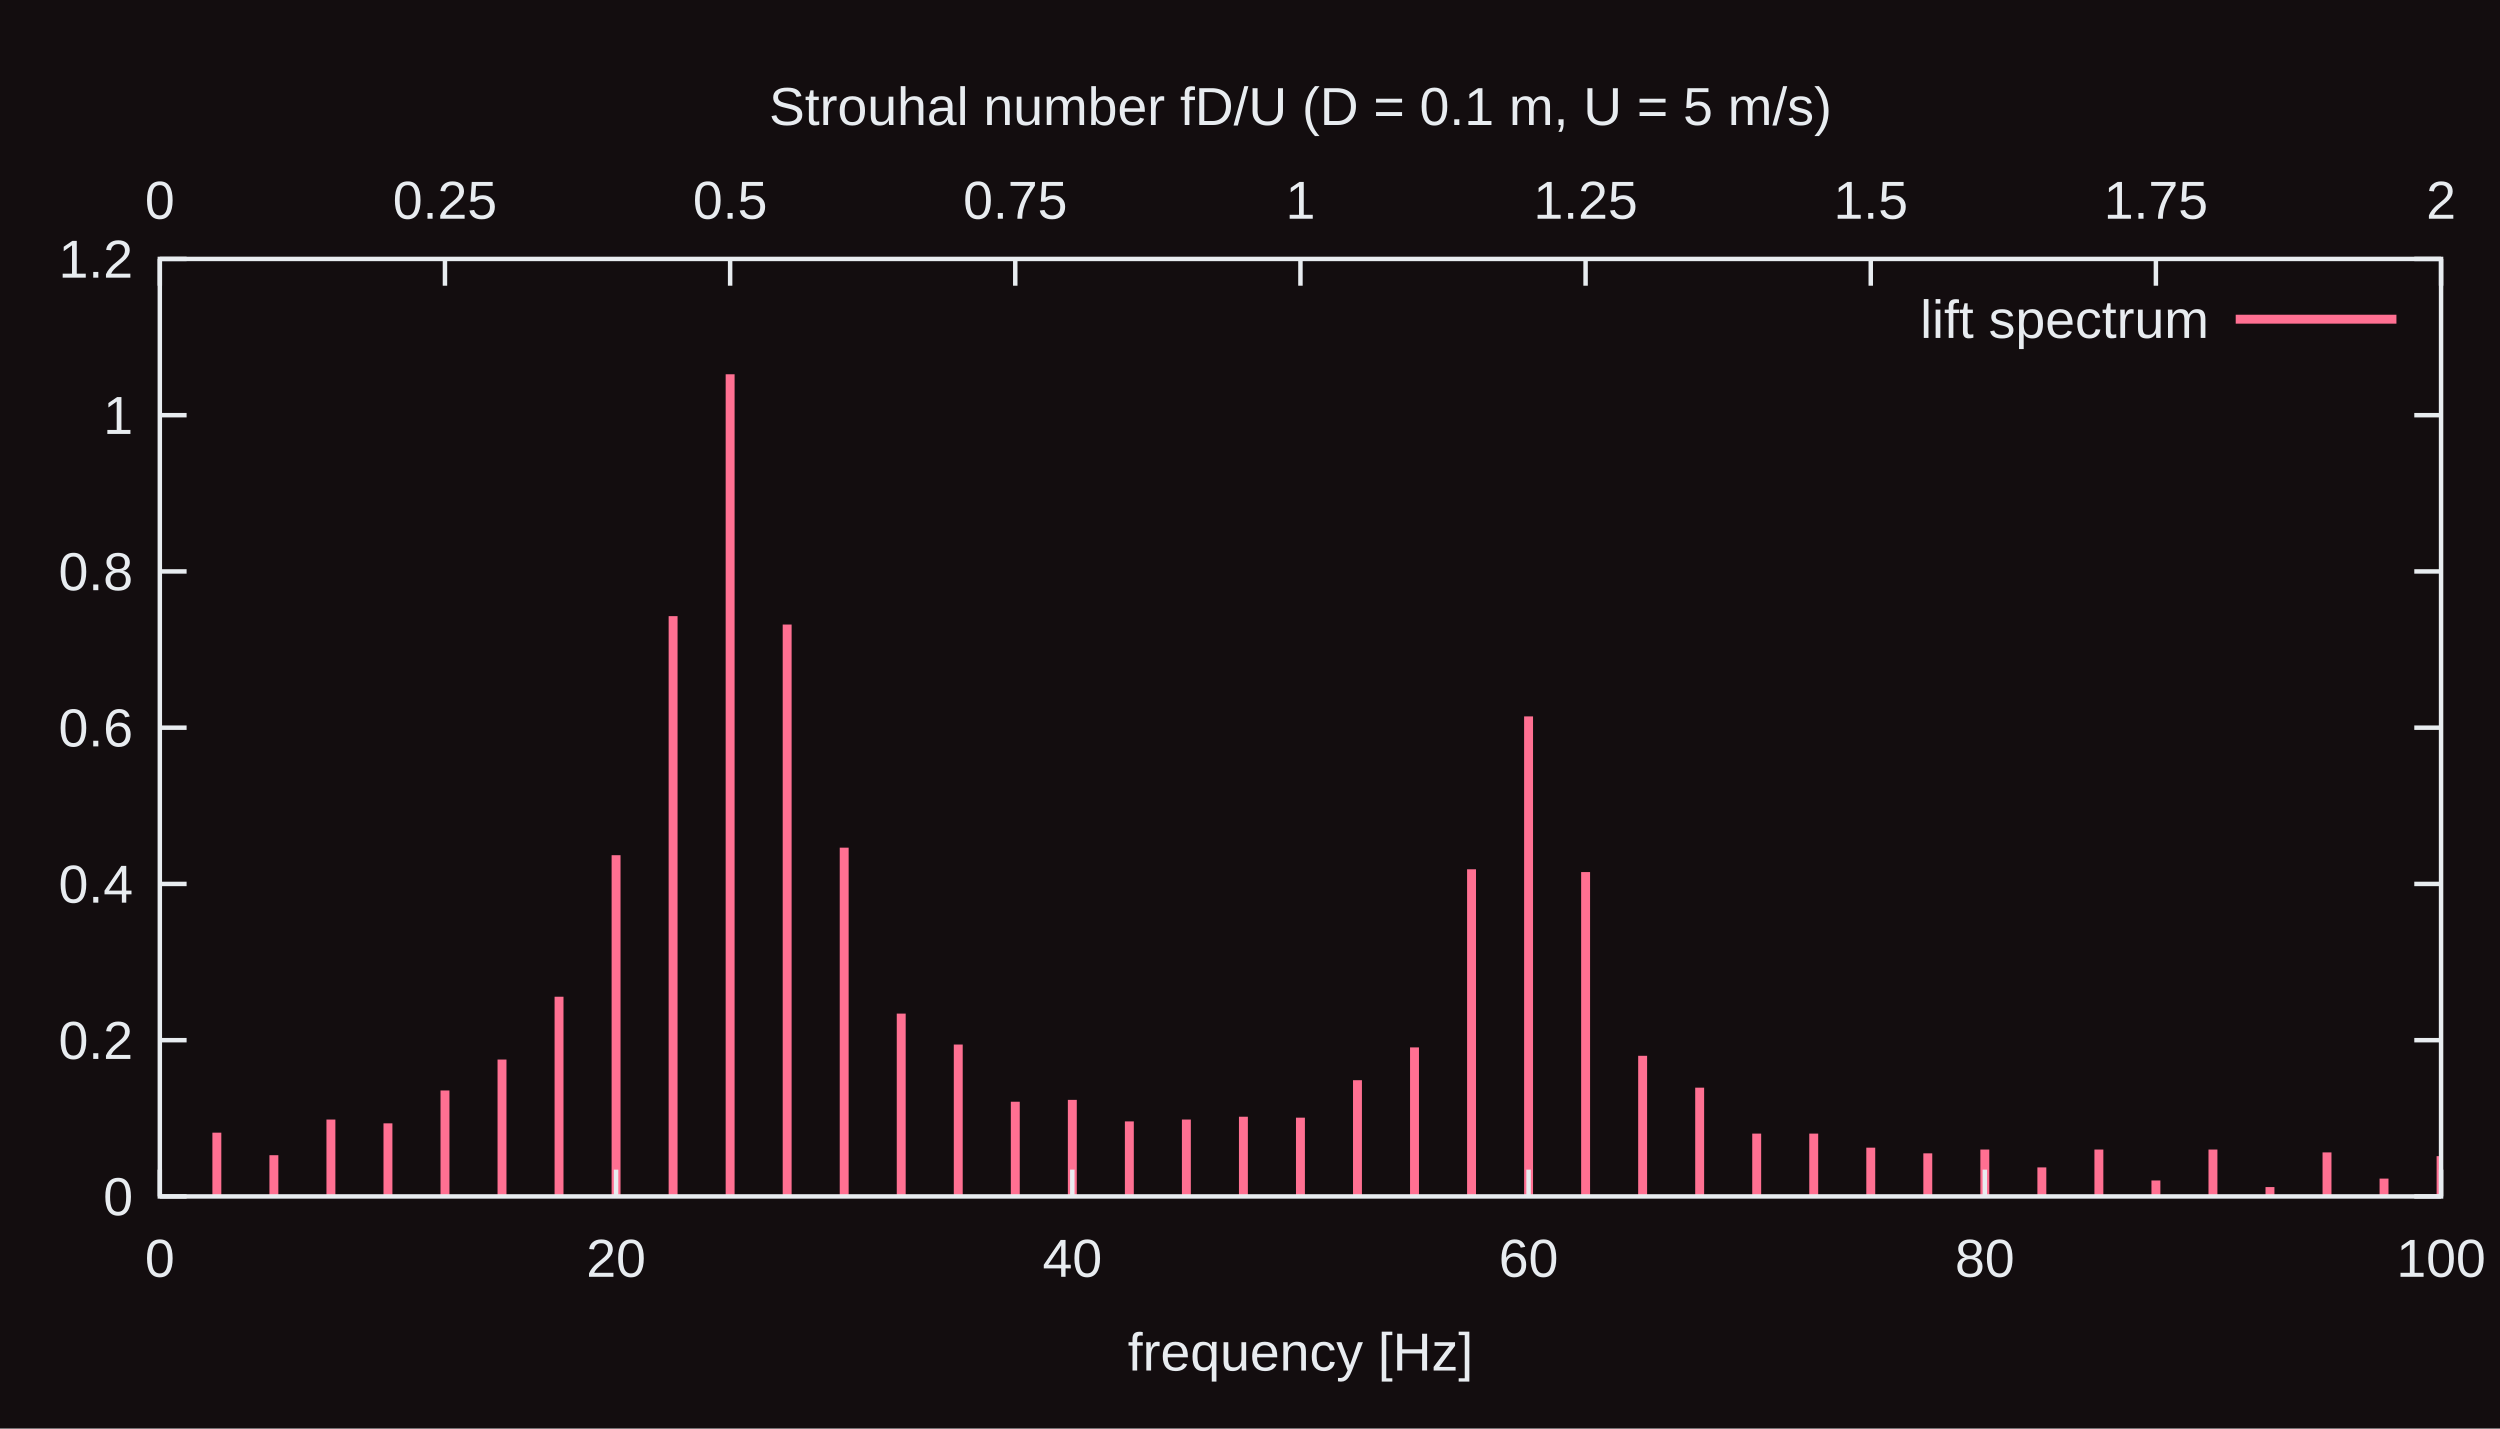
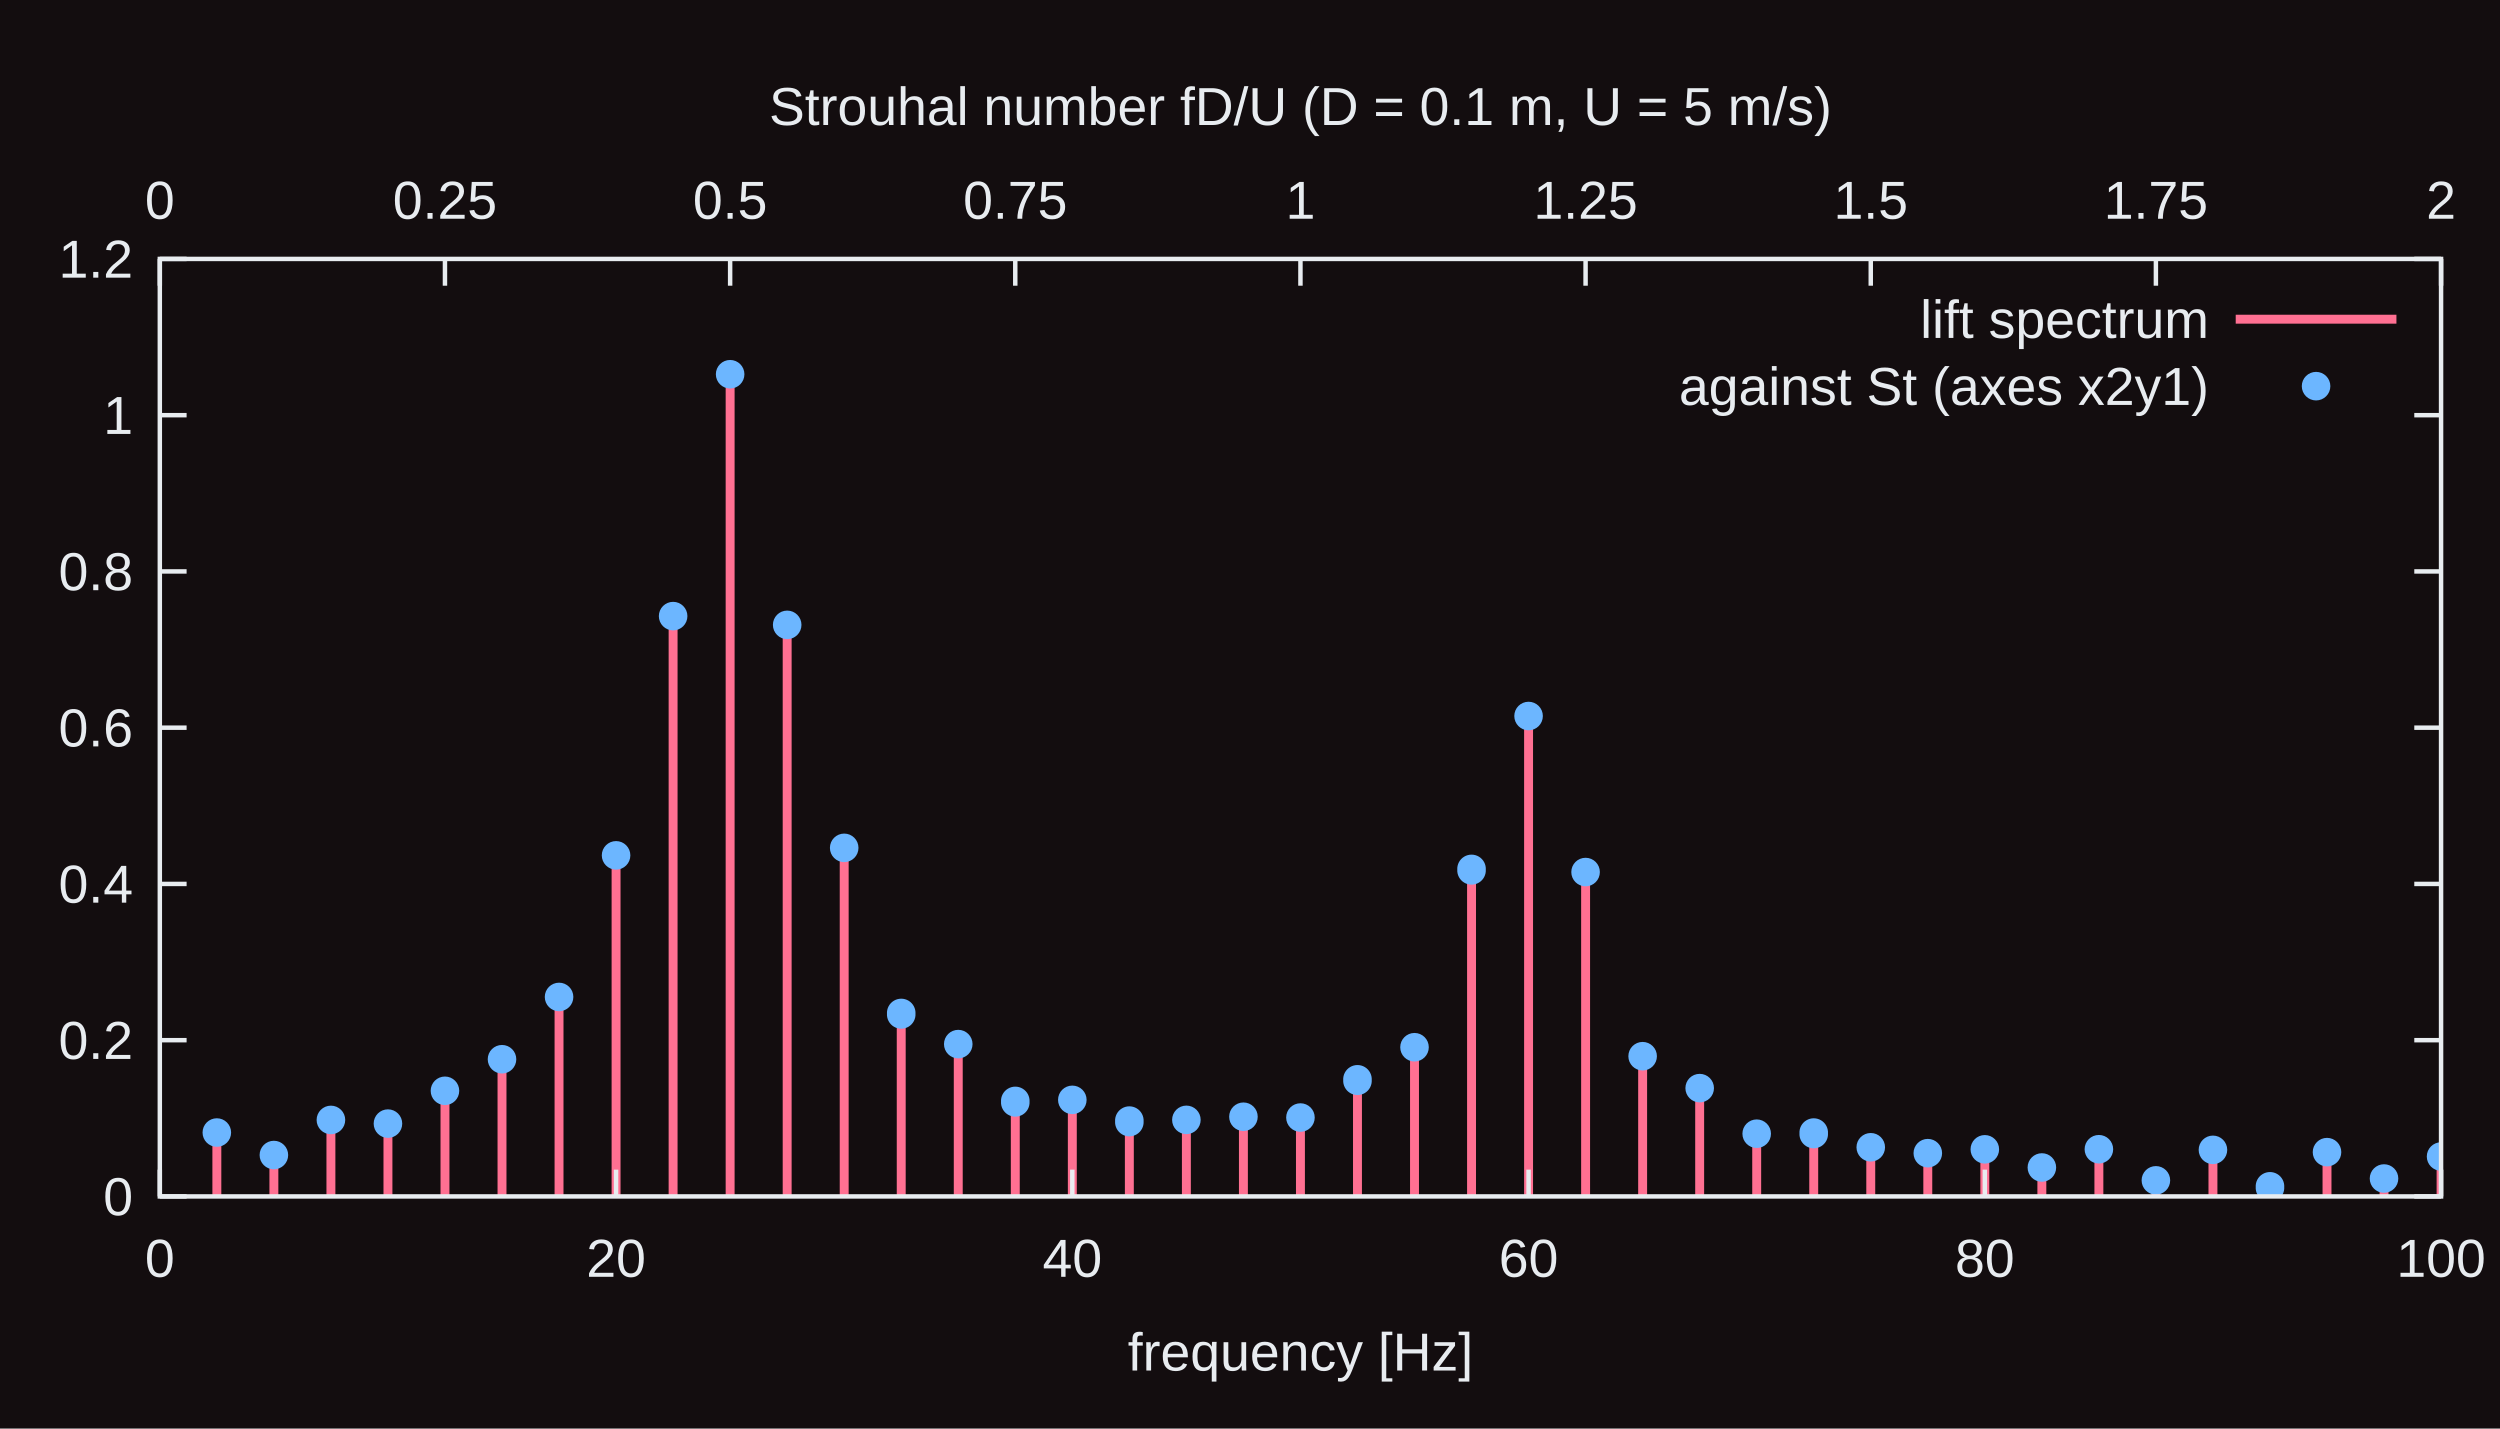
<svg xmlns="http://www.w3.org/2000/svg" width="560" height="320" viewBox="0 0 560 320" font-family="Arial,Helvetica,sans-serif" font-size="12" fill="#e8ecf0" data-theme="night" data-frame="#e8ecf0" data-grid-color="#5c4950">
  <rect x="0" y="0" width="560" height="320" fill="#130d0f" stroke="none" stroke-width="0" />
  <g class="fs-axes" data-area="35.8 546.8 58 268" data-x="0 1e2" data-y="0 1.2e0" data-log="0 0" data-grid="0" data-font-size="12" data-mirror="0 1 0" data-x2="0 2e0" data-x2tics="* 0.25 *">
    <g class="fs-grid" display="none">
      <polyline fill="none" stroke="#5c4950" stroke-width="0.5" stroke-dasharray="2,3" points="35.8,268 35.8,58" />
      <polyline fill="none" stroke="#5c4950" stroke-width="0.5" stroke-dasharray="2,3" points="138,268 138,58" />
      <polyline fill="none" stroke="#5c4950" stroke-width="0.5" stroke-dasharray="2,3" points="240.2,268 240.2,58" />
      <polyline fill="none" stroke="#5c4950" stroke-width="0.5" stroke-dasharray="2,3" points="342.4,268 342.4,58" />
      <polyline fill="none" stroke="#5c4950" stroke-width="0.5" stroke-dasharray="2,3" points="444.6,268 444.6,58" />
      <polyline fill="none" stroke="#5c4950" stroke-width="0.5" stroke-dasharray="2,3" points="546.8,268 546.8,58" />
      <polyline fill="none" stroke="#5c4950" stroke-width="0.5" stroke-dasharray="2,3" points="35.8,268 546.8,268" />
      <polyline fill="none" stroke="#5c4950" stroke-width="0.5" stroke-dasharray="2,3" points="35.8,233 546.8,233" />
      <polyline fill="none" stroke="#5c4950" stroke-width="0.5" stroke-dasharray="2,3" points="35.8,198 546.8,198" />
      <polyline fill="none" stroke="#5c4950" stroke-width="0.5" stroke-dasharray="2,3" points="35.8,163 546.8,163" />
      <polyline fill="none" stroke="#5c4950" stroke-width="0.5" stroke-dasharray="2,3" points="35.8,128 546.8,128" />
      <polyline fill="none" stroke="#5c4950" stroke-width="0.5" stroke-dasharray="2,3" points="35.8,93 546.8,93" />
      <polyline fill="none" stroke="#5c4950" stroke-width="0.5" stroke-dasharray="2,3" points="35.8,58 546.8,58" />
    </g>
    <svg class="fs-plot" x="35.8" y="58" width="511" height="210" viewBox="0 0 1 1" preserveAspectRatio="none" overflow="hidden">
      <g class="fs-series" data-series="1">
        <polyline fill="none" stroke="#ff7092" stroke-width="2" stroke-linejoin="round" vector-effect="non-scaling-stroke" points="0.025,1 0.025,0.932" />
        <polyline fill="none" stroke="#ff7092" stroke-width="2" stroke-linejoin="round" vector-effect="non-scaling-stroke" points="0.05,1 0.05,0.956" />
        <polyline fill="none" stroke="#ff7092" stroke-width="2" stroke-linejoin="round" vector-effect="non-scaling-stroke" points="0.075,1 0.075,0.918" />
        <polyline fill="none" stroke="#ff7092" stroke-width="2" stroke-linejoin="round" vector-effect="non-scaling-stroke" points="0.1,1 0.1,0.922" />
        <polyline fill="none" stroke="#ff7092" stroke-width="2" stroke-linejoin="round" vector-effect="non-scaling-stroke" points="0.125,1 0.125,0.887" />
        <polyline fill="none" stroke="#ff7092" stroke-width="2" stroke-linejoin="round" vector-effect="non-scaling-stroke" points="0.15,1 0.15,0.854" />
        <polyline fill="none" stroke="#ff7092" stroke-width="2" stroke-linejoin="round" vector-effect="non-scaling-stroke" points="0.175,1 0.175,0.787" />
        <polyline fill="none" stroke="#ff7092" stroke-width="2" stroke-linejoin="round" vector-effect="non-scaling-stroke" points="0.2,1 0.2,0.636" />
        <polyline fill="none" stroke="#ff7092" stroke-width="2" stroke-linejoin="round" vector-effect="non-scaling-stroke" points="0.225,1 0.225,0.381" />
        <polyline fill="none" stroke="#ff7092" stroke-width="2" stroke-linejoin="round" vector-effect="non-scaling-stroke" points="0.25,1 0.25,0.123" />
        <polyline fill="none" stroke="#ff7092" stroke-width="2" stroke-linejoin="round" vector-effect="non-scaling-stroke" points="0.275,1 0.275,0.39" />
        <polyline fill="none" stroke="#ff7092" stroke-width="2" stroke-linejoin="round" vector-effect="non-scaling-stroke" points="0.3,1 0.3,0.628" />
        <polyline fill="none" stroke="#ff7092" stroke-width="2" stroke-linejoin="round" vector-effect="non-scaling-stroke" points="0.325,1 0.325,0.805" />
        <polyline fill="none" stroke="#ff7092" stroke-width="2" stroke-linejoin="round" vector-effect="non-scaling-stroke" points="0.35,1 0.35,0.838" />
        <polyline fill="none" stroke="#ff7092" stroke-width="2" stroke-linejoin="round" vector-effect="non-scaling-stroke" points="0.375,1 0.375,0.899" />
        <polyline fill="none" stroke="#ff7092" stroke-width="2" stroke-linejoin="round" vector-effect="non-scaling-stroke" points="0.4,1 0.4,0.897" />
        <polyline fill="none" stroke="#ff7092" stroke-width="2" stroke-linejoin="round" vector-effect="non-scaling-stroke" points="0.425,1 0.425,0.92" />
        <polyline fill="none" stroke="#ff7092" stroke-width="2" stroke-linejoin="round" vector-effect="non-scaling-stroke" points="0.45,1 0.45,0.918" />
        <polyline fill="none" stroke="#ff7092" stroke-width="2" stroke-linejoin="round" vector-effect="non-scaling-stroke" points="0.475,1 0.475,0.915" />
        <polyline fill="none" stroke="#ff7092" stroke-width="2" stroke-linejoin="round" vector-effect="non-scaling-stroke" points="0.5,1 0.5,0.916" />
        <polyline fill="none" stroke="#ff7092" stroke-width="2" stroke-linejoin="round" vector-effect="non-scaling-stroke" points="0.525,1 0.525,0.876" />
        <polyline fill="none" stroke="#ff7092" stroke-width="2" stroke-linejoin="round" vector-effect="non-scaling-stroke" points="0.55,1 0.55,0.841" />
        <polyline fill="none" stroke="#ff7092" stroke-width="2" stroke-linejoin="round" vector-effect="non-scaling-stroke" points="0.575,1 0.575,0.651" />
        <polyline fill="none" stroke="#ff7092" stroke-width="2" stroke-linejoin="round" vector-effect="non-scaling-stroke" points="0.6,1 0.6,0.488" />
        <polyline fill="none" stroke="#ff7092" stroke-width="2" stroke-linejoin="round" vector-effect="non-scaling-stroke" points="0.625,1 0.625,0.654" />
        <polyline fill="none" stroke="#ff7092" stroke-width="2" stroke-linejoin="round" vector-effect="non-scaling-stroke" points="0.65,1 0.65,0.85" />
        <polyline fill="none" stroke="#ff7092" stroke-width="2" stroke-linejoin="round" vector-effect="non-scaling-stroke" points="0.675,1 0.675,0.884" />
        <polyline fill="none" stroke="#ff7092" stroke-width="2" stroke-linejoin="round" vector-effect="non-scaling-stroke" points="0.7,1 0.7,0.933" />
        <polyline fill="none" stroke="#ff7092" stroke-width="2" stroke-linejoin="round" vector-effect="non-scaling-stroke" points="0.725,1 0.725,0.933" />
        <polyline fill="none" stroke="#ff7092" stroke-width="2" stroke-linejoin="round" vector-effect="non-scaling-stroke" points="0.75,1 0.75,0.948" />
        <polyline fill="none" stroke="#ff7092" stroke-width="2" stroke-linejoin="round" vector-effect="non-scaling-stroke" points="0.775,1 0.775,0.954" />
        <polyline fill="none" stroke="#ff7092" stroke-width="2" stroke-linejoin="round" vector-effect="non-scaling-stroke" points="0.8,1 0.8,0.95" />
        <polyline fill="none" stroke="#ff7092" stroke-width="2" stroke-linejoin="round" vector-effect="non-scaling-stroke" points="0.825,1 0.825,0.969" />
        <polyline fill="none" stroke="#ff7092" stroke-width="2" stroke-linejoin="round" vector-effect="non-scaling-stroke" points="0.85,1 0.85,0.95" />
        <polyline fill="none" stroke="#ff7092" stroke-width="2" stroke-linejoin="round" vector-effect="non-scaling-stroke" points="0.875,1 0.875,0.983" />
        <polyline fill="none" stroke="#ff7092" stroke-width="2" stroke-linejoin="round" vector-effect="non-scaling-stroke" points="0.9,1 0.9,0.95" />
        <polyline fill="none" stroke="#ff7092" stroke-width="2" stroke-linejoin="round" vector-effect="non-scaling-stroke" points="0.925,1 0.925,0.99" />
        <polyline fill="none" stroke="#ff7092" stroke-width="2" stroke-linejoin="round" vector-effect="non-scaling-stroke" points="0.95,1 0.95,0.953" />
        <polyline fill="none" stroke="#ff7092" stroke-width="2" stroke-linejoin="round" vector-effect="non-scaling-stroke" points="0.975,1 0.975,0.981" />
        <polyline fill="none" stroke="#ff7092" stroke-width="2" stroke-linejoin="round" vector-effect="non-scaling-stroke" points="1,1 1,0.957" />
      </g>
+       <g class="fs-series" data-series="2">
+         <path class="fs-pts" data-pt="7" data-size="5.4" data-lw="1" data-color="#6cb6ff" fill="none" stroke="none" d="M0.025,0.932 M0.05,0.956 M0.075,0.918 M0.1,0.922 M0.125,0.887 M0.15,0.854 M0.175,0.787 M0.2,0.636 M0.225,0.381 M0.25,0.123 M0.275,0.39 M0.3,0.628 M0.325,0.805 M0.35,0.838 M0.375,0.899 M0.4,0.897 M0.425,0.92 M0.45,0.918 M0.475,0.915 M0.5,0.916 M0.525,0.876 M0.55,0.841 M0.575,0.651 M0.6,0.488 M0.625,0.654 M0.65,0.85 M0.675,0.884 M0.7,0.933 M0.725,0.933 M0.75,0.948 M0.775,0.954 M0.8,0.95 M0.825,0.969 M0.85,0.95 M0.875,0.983 M0.9,0.95 M0.925,0.99 M0.95,0.953 M0.975,0.981 M1,0.957" />
+       </g>
+     </svg>
+     <svg class="fs-marks" x="35.8" y="58" width="511" height="210" viewBox="0 0 511 210" overflow="hidden">
+       <path data-series="2" fill="#6cb6ff" stroke="#6cb6ff" stroke-width="1" d="M10.07,195.69A2.7,2.7 0 1 0 15.47,195.69A2.7,2.7 0 1 0 10.07,195.69ZM22.85,200.73A2.7,2.7 0 1 0 28.25,200.73A2.7,2.7 0 1 0 22.85,200.73ZM35.62,192.87A2.7,2.7 0 1 0 41.03,192.87A2.7,2.7 0 1 0 35.62,192.87ZM48.4,193.69A2.7,2.7 0 1 0 53.8,193.69A2.7,2.7 0 1 0 48.4,193.69ZM61.17,186.34A2.7,2.7 0 1 0 66.57,186.34A2.7,2.7 0 1 0 61.17,186.34ZM73.95,179.27A2.7,2.7 0 1 0 79.35,179.27A2.7,2.7 0 1 0 73.95,179.27ZM86.73,165.32A2.7,2.7 0 1 0 92.13,165.32A2.7,2.7 0 1 0 86.73,165.32ZM99.5,133.6A2.7,2.7 0 1 0 104.9,133.6A2.7,2.7 0 1 0 99.5,133.6ZM112.28,80.01A2.7,2.7 0 1 0 117.68,80.01A2.7,2.7 0 1 0 112.28,80.01ZM125.05,25.83A2.7,2.7 0 1 0 130.45,25.83A2.7,2.7 0 1 0 125.05,25.83ZM137.83,81.97A2.7,2.7 0 1 0 143.23,81.97A2.7,2.7 0 1 0 137.83,81.97ZM150.6,131.92A2.7,2.7 0 1 0 156,131.92A2.7,2.7 0 1 0 150.6,131.92ZM163.38,169.07A2.7,2.7 0 1 0 168.77,169.07A2.7,2.7 0 1 0 163.38,169.07ZM176.15,175.88A2.7,2.7 0 1 0 181.55,175.88A2.7,2.7 0 1 0 176.15,175.88ZM188.93,188.77A2.7,2.7 0 1 0 194.32,188.77A2.7,2.7 0 1 0 188.93,188.77ZM201.7,188.37A2.7,2.7 0 1 0 207.1,188.37A2.7,2.7 0 1 0 201.7,188.37ZM214.48,193.18A2.7,2.7 0 1 0 219.87,193.18A2.7,2.7 0 1 0 214.48,193.18ZM227.25,192.85A2.7,2.7 0 1 0 232.65,192.85A2.7,2.7 0 1 0 227.25,192.85ZM240.03,192.15A2.7,2.7 0 1 0 245.43,192.15A2.7,2.7 0 1 0 240.03,192.15ZM252.8,192.33A2.7,2.7 0 1 0 258.2,192.33A2.7,2.7 0 1 0 252.8,192.33ZM265.58,183.93A2.7,2.7 0 1 0 270.97,183.93A2.7,2.7 0 1 0 265.58,183.93ZM278.35,176.58A2.7,2.7 0 1 0 283.75,176.58A2.7,2.7 0 1 0 278.35,176.58ZM291.13,136.8A2.7,2.7 0 1 0 296.52,136.8A2.7,2.7 0 1 0 291.13,136.8ZM303.9,102.39A2.7,2.7 0 1 0 309.3,102.39A2.7,2.7 0 1 0 303.9,102.39ZM316.67,137.34A2.7,2.7 0 1 0 322.07,137.34A2.7,2.7 0 1 0 316.67,137.34ZM329.45,178.59A2.7,2.7 0 1 0 334.85,178.59A2.7,2.7 0 1 0 329.45,178.59ZM342.23,185.74A2.7,2.7 0 1 0 347.63,185.74A2.7,2.7 0 1 0 342.23,185.74ZM355,195.95A2.7,2.7 0 1 0 360.4,195.95A2.7,2.7 0 1 0 355,195.95ZM367.78,195.86A2.7,2.7 0 1 0 373.17,195.86A2.7,2.7 0 1 0 367.78,195.86ZM380.55,198.99A2.7,2.7 0 1 0 385.95,198.99A2.7,2.7 0 1 0 380.55,198.99ZM393.33,200.31A2.7,2.7 0 1 0 398.73,200.31A2.7,2.7 0 1 0 393.33,200.31ZM406.1,199.45A2.7,2.7 0 1 0 411.5,199.45A2.7,2.7 0 1 0 406.1,199.45ZM418.88,203.52A2.7,2.7 0 1 0 424.28,203.52A2.7,2.7 0 1 0 418.88,203.52ZM431.65,199.43A2.7,2.7 0 1 0 437.05,199.43A2.7,2.7 0 1 0 431.65,199.43ZM444.42,206.4A2.7,2.7 0 1 0 449.82,206.4A2.7,2.7 0 1 0 444.42,206.4ZM457.2,199.57A2.7,2.7 0 1 0 462.6,199.57A2.7,2.7 0 1 0 457.2,199.57ZM469.98,207.9A2.7,2.7 0 1 0 475.37,207.9A2.7,2.7 0 1 0 469.98,207.9ZM482.75,200.08A2.7,2.7 0 1 0 488.15,200.08A2.7,2.7 0 1 0 482.75,200.08ZM495.52,205.99A2.7,2.7 0 1 0 500.92,205.99A2.7,2.7 0 1 0 495.52,205.99ZM508.3,201.06A2.7,2.7 0 1 0 513.7,201.06A2.7,2.7 0 1 0 508.3,201.06Z" />
    </svg>
    <rect x="35.8" y="58" width="511" height="210" fill="none" stroke="#e8ecf0" stroke-width="1" />
    <g class="fs-xticks">
      <polyline fill="none" stroke="#e8ecf0" stroke-width="1" points="35.8,268 35.8,262" />
      <text x="35.8" y="286" text-anchor="middle">0</text>
      <polyline fill="none" stroke="#e8ecf0" stroke-width="1" points="138,268 138,262" />
      <text x="138" y="286" text-anchor="middle">20</text>
      <polyline fill="none" stroke="#e8ecf0" stroke-width="1" points="240.2,268 240.2,262" />
      <text x="240.2" y="286" text-anchor="middle">40</text>
      <polyline fill="none" stroke="#e8ecf0" stroke-width="1" points="342.4,268 342.4,262" />
      <text x="342.4" y="286" text-anchor="middle">60</text>
      <polyline fill="none" stroke="#e8ecf0" stroke-width="1" points="444.6,268 444.6,262" />
      <text x="444.6" y="286" text-anchor="middle">80</text>
      <polyline fill="none" stroke="#e8ecf0" stroke-width="1" points="546.8,268 546.8,262" />
      <text x="546.8" y="286" text-anchor="middle">100</text>
    </g>
    <g class="fs-yticks">
      <polyline fill="none" stroke="#e8ecf0" stroke-width="1" points="35.8,268 41.8,268" />
      <polyline fill="none" stroke="#e8ecf0" stroke-width="1" points="546.8,268 540.8,268" />
      <text x="29.8" y="272.2" text-anchor="end">0</text>
      <polyline fill="none" stroke="#e8ecf0" stroke-width="1" points="35.8,233 41.8,233" />
      <polyline fill="none" stroke="#e8ecf0" stroke-width="1" points="546.8,233 540.8,233" />
      <text x="29.8" y="237.2" text-anchor="end">0.2</text>
      <polyline fill="none" stroke="#e8ecf0" stroke-width="1" points="35.8,198 41.8,198" />
      <polyline fill="none" stroke="#e8ecf0" stroke-width="1" points="546.8,198 540.8,198" />
      <text x="29.8" y="202.2" text-anchor="end">0.4</text>
      <polyline fill="none" stroke="#e8ecf0" stroke-width="1" points="35.8,163 41.8,163" />
      <polyline fill="none" stroke="#e8ecf0" stroke-width="1" points="546.8,163 540.8,163" />
      <text x="29.8" y="167.2" text-anchor="end">0.6</text>
      <polyline fill="none" stroke="#e8ecf0" stroke-width="1" points="35.8,128 41.8,128" />
      <polyline fill="none" stroke="#e8ecf0" stroke-width="1" points="546.8,128 540.8,128" />
      <text x="29.8" y="132.2" text-anchor="end">0.8</text>
      <polyline fill="none" stroke="#e8ecf0" stroke-width="1" points="35.8,93 41.8,93" />
      <polyline fill="none" stroke="#e8ecf0" stroke-width="1" points="546.8,93 540.8,93" />
      <text x="29.8" y="97.2" text-anchor="end">1</text>
      <polyline fill="none" stroke="#e8ecf0" stroke-width="1" points="35.8,58 41.8,58" />
      <polyline fill="none" stroke="#e8ecf0" stroke-width="1" points="546.8,58 540.8,58" />
      <text x="29.8" y="62.2" text-anchor="end">1.2</text>
    </g>
    <g class="fs-x2ticks">
      <polyline fill="none" stroke="#e8ecf0" stroke-width="1" points="35.8,58 35.8,64" />
      <text x="35.8" y="49" text-anchor="middle">0</text>
      <polyline fill="none" stroke="#e8ecf0" stroke-width="1" points="99.67,58 99.67,64" />
      <text x="99.67" y="49" text-anchor="middle">0.25</text>
      <polyline fill="none" stroke="#e8ecf0" stroke-width="1" points="163.55,58 163.55,64" />
      <text x="163.55" y="49" text-anchor="middle">0.5</text>
      <polyline fill="none" stroke="#e8ecf0" stroke-width="1" points="227.42,58 227.42,64" />
      <text x="227.42" y="49" text-anchor="middle">0.75</text>
      <polyline fill="none" stroke="#e8ecf0" stroke-width="1" points="291.3,58 291.3,64" />
      <text x="291.3" y="49" text-anchor="middle">1</text>
      <polyline fill="none" stroke="#e8ecf0" stroke-width="1" points="355.17,58 355.17,64" />
      <text x="355.17" y="49" text-anchor="middle">1.25</text>
      <polyline fill="none" stroke="#e8ecf0" stroke-width="1" points="419.05,58 419.05,64" />
      <text x="419.05" y="49" text-anchor="middle">1.5</text>
      <polyline fill="none" stroke="#e8ecf0" stroke-width="1" points="482.92,58 482.92,64" />
      <text x="482.92" y="49" text-anchor="middle">1.75</text>
      <polyline fill="none" stroke="#e8ecf0" stroke-width="1" points="546.8,58 546.8,64" />
      <text x="546.8" y="49" text-anchor="middle">2</text>
    </g>
    <text x="291.3" y="28" text-anchor="middle">Strouhal number fD/U (D = 0.1 m, U = 5 m/s)</text>
    <text x="291.3" y="307" text-anchor="middle">frequency [Hz]</text>
    <g class="fs-key-entry" data-series="1">
      <polyline fill="none" stroke="#ff7092" stroke-width="2" points="500.8,71.5 536.8,71.5" />
      <text x="494.8" y="75.7" text-anchor="end">lift spectrum</text>
    </g>
+     <g class="fs-key-entry" data-series="2">
+       <path fill="#6cb6ff" stroke="#6cb6ff" stroke-width="1" d="M516.1,86.5A2.7,2.7 0 1 0 521.5,86.5A2.7,2.7 0 1 0 516.1,86.5Z" />
+       <text x="494.8" y="90.7" text-anchor="end">against St (axes x2y1)</text>
+     </g>
  </g>
</svg>
